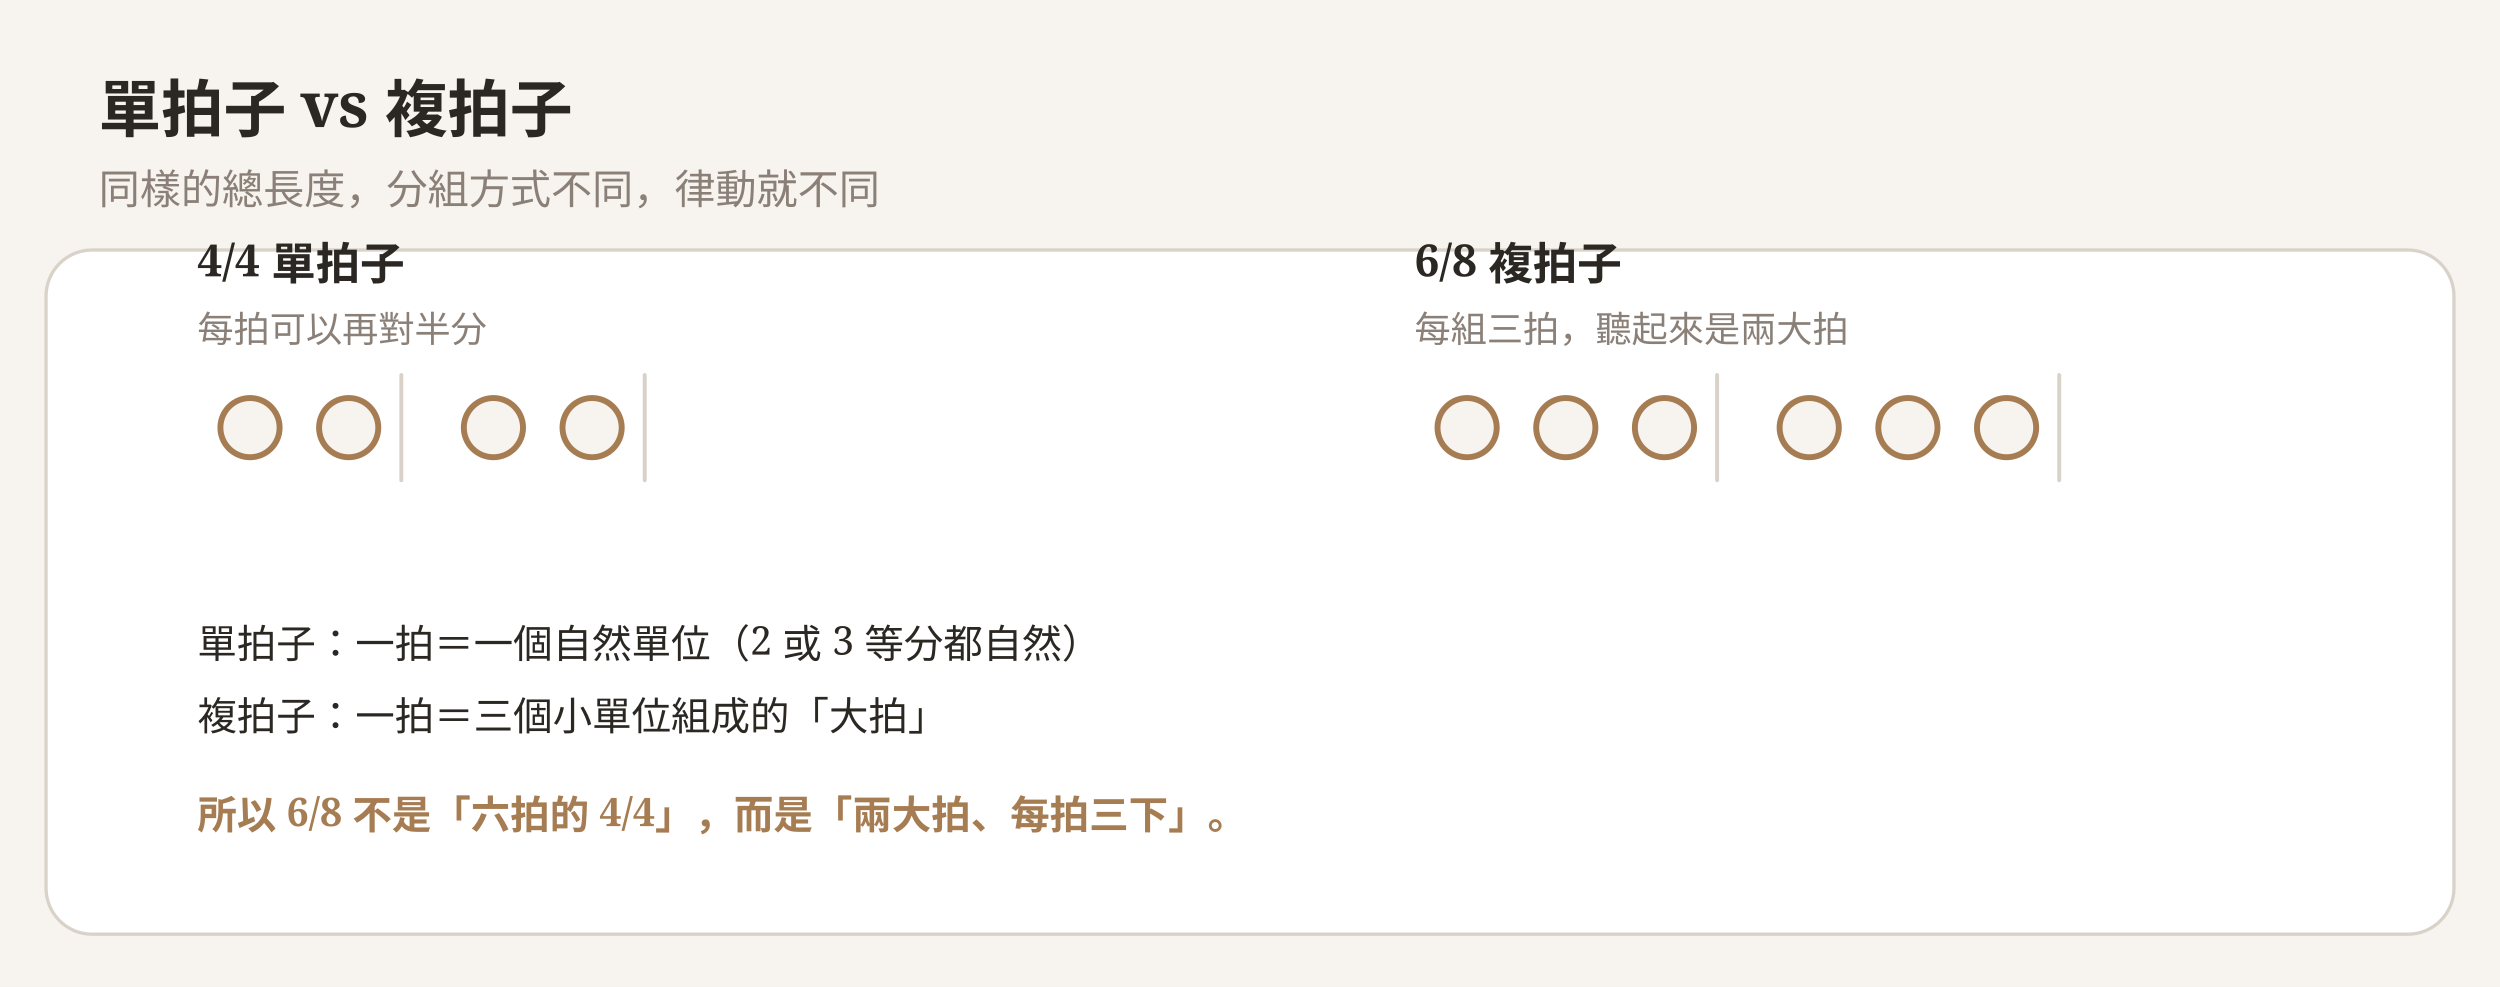
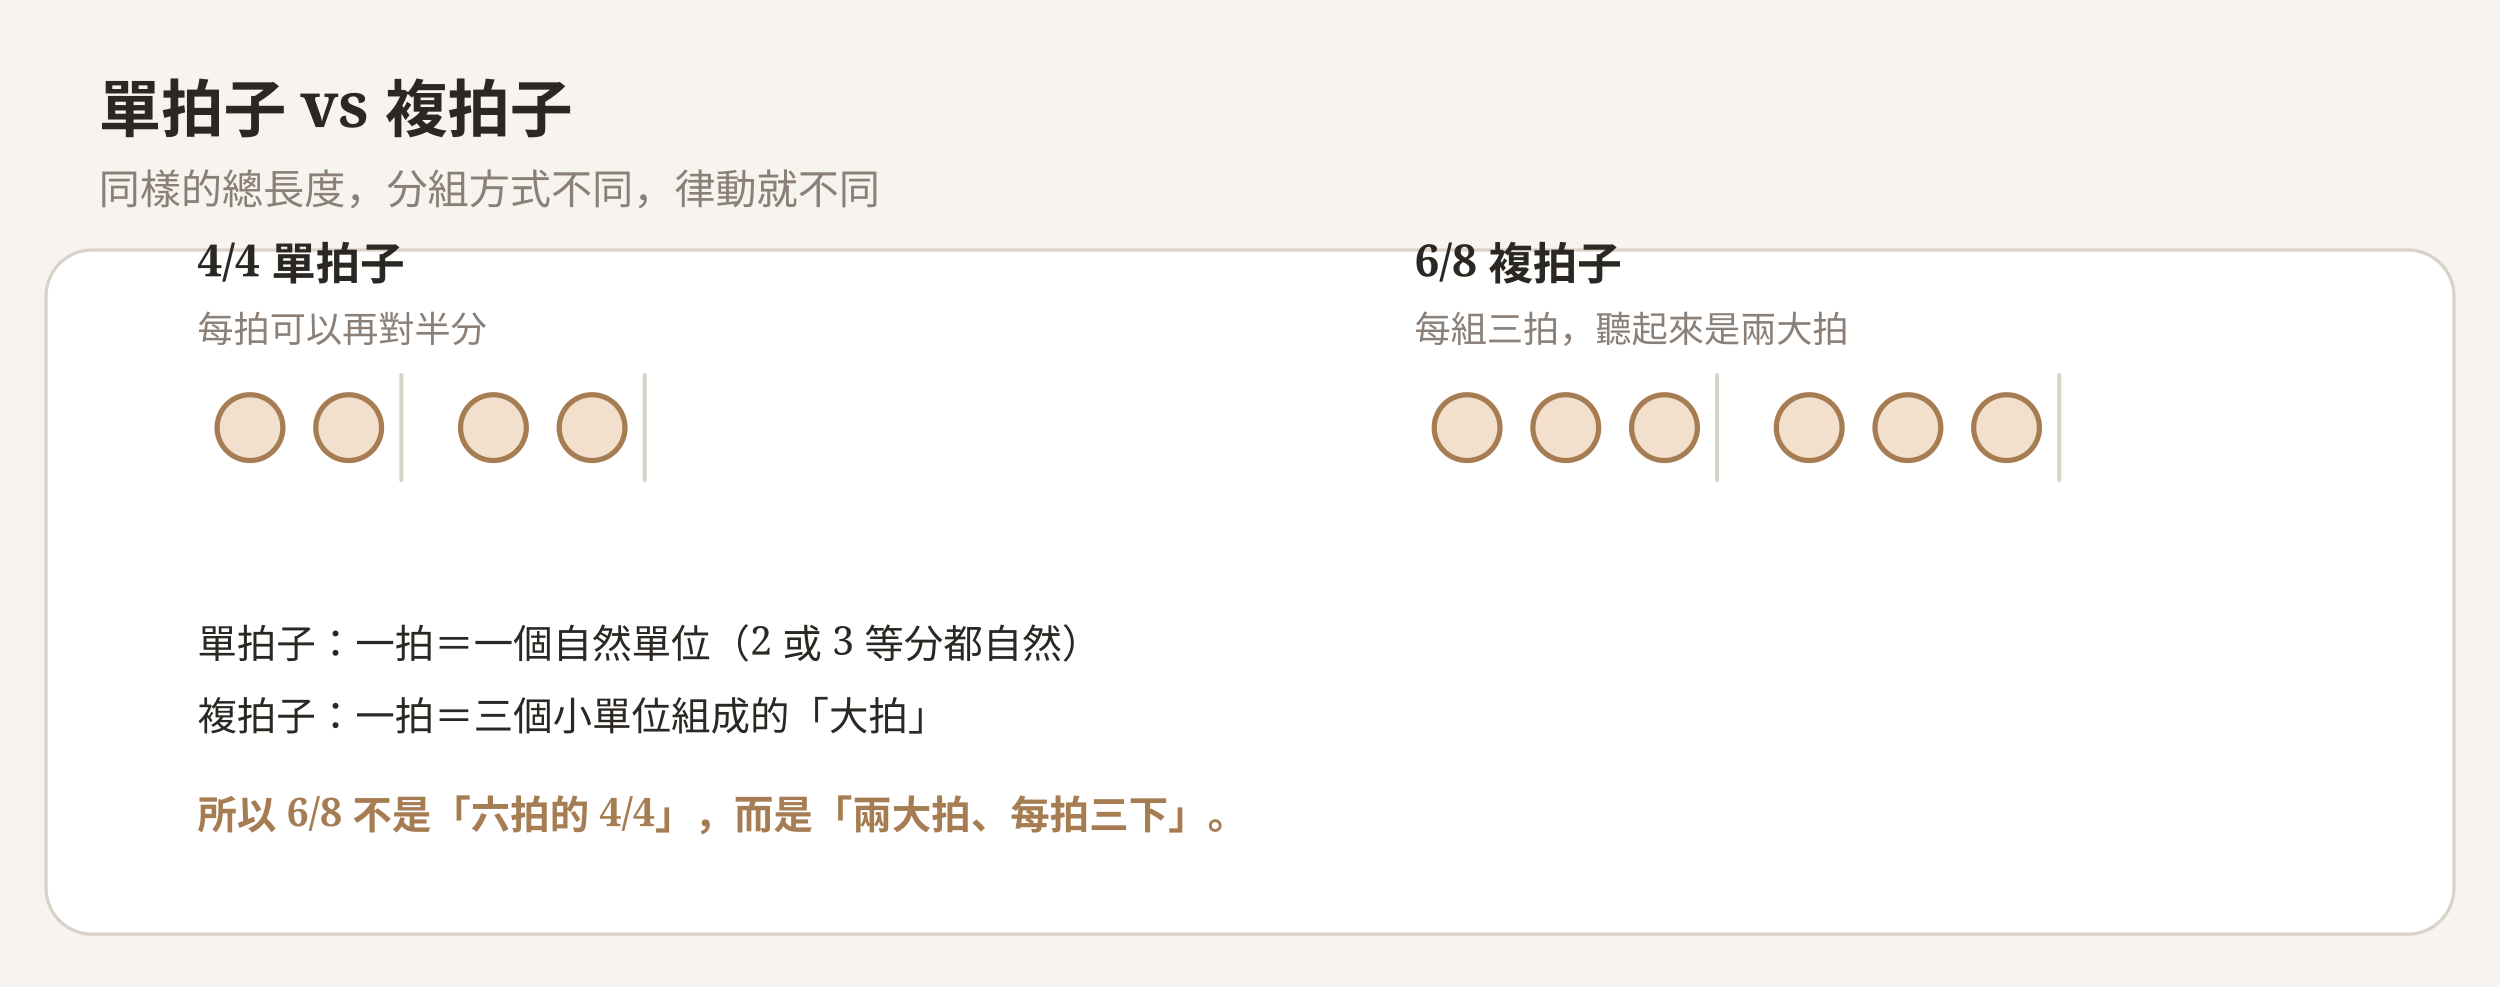
<svg xmlns="http://www.w3.org/2000/svg" viewBox="0 0 760 300" width="100%" role="img" aria-label="單拍子 vs 複拍子">
  <style>line,path,polyline{stroke-linecap:round;stroke-linejoin:round}text{font-family:'Source Han Serif TW',serif}</style>
  <rect width="760" height="300" fill="#f7f3ee" />
  <rect x="14" y="76" width="732" height="208" rx="14" fill="#fff" stroke="#d9d2c9" stroke-width="1" />
  <text x="30.0" y="40.0" font-size="19" text-anchor="start" fill="#2b2722" font-weight="700">單拍子 vs 複拍子</text>
  <text x="30.0" y="62.0" font-size="12.5" text-anchor="start" fill="#8a8078" font-weight="400">同樣的總長度，分組方式不同，律動就不同</text>
  <text x="60.0" y="84.0" font-size="13.5" text-anchor="start" fill="#2b2722" font-weight="700">4/4 單拍子</text>
  <text x="60.0" y="104.0" font-size="11" text-anchor="start" fill="#8a8078" font-weight="400">每拍可以再對半分</text>
-   <circle cx="76.0" cy="130.0" r="9.0" fill="#f7f3ee" stroke="#A67C52" stroke-width="1.8" />
-   <circle cx="106.0" cy="130.0" r="9.0" fill="#f7f3ee" stroke="#A67C52" stroke-width="1.8" />
+   <circle cx="76.0" cy="130.0" r="10.0" fill="#f2e0cc" stroke="#A67C52" stroke-width="1.6" />
+   <circle cx="106.0" cy="130.0" r="10.0" fill="#f2e0cc" stroke="#A67C52" stroke-width="1.6" />
  <line x1="122.0" y1="114.0" x2="122.0" y2="146.0" stroke="#d9d2c9" stroke-width="1.2" />
-   <circle cx="150.0" cy="130.0" r="9.0" fill="#f7f3ee" stroke="#A67C52" stroke-width="1.8" />
-   <circle cx="180.0" cy="130.0" r="9.0" fill="#f7f3ee" stroke="#A67C52" stroke-width="1.8" />
+   <circle cx="150.0" cy="130.0" r="10.0" fill="#f2e0cc" stroke="#A67C52" stroke-width="1.6" />
+   <circle cx="180.0" cy="130.0" r="10.0" fill="#f2e0cc" stroke="#A67C52" stroke-width="1.6" />
  <line x1="196.0" y1="114.0" x2="196.0" y2="146.0" stroke="#d9d2c9" stroke-width="1.2" />
  <text x="430.0" y="84.0" font-size="13.5" text-anchor="start" fill="#2b2722" font-weight="700">6/8 複拍子</text>
  <text x="430.0" y="104.0" font-size="11" text-anchor="start" fill="#8a8078" font-weight="400">每組三拍，聽起來是兩大拍</text>
-   <circle cx="446.0" cy="130.0" r="9.0" fill="#f7f3ee" stroke="#A67C52" stroke-width="1.8" />
-   <circle cx="476.0" cy="130.0" r="9.0" fill="#f7f3ee" stroke="#A67C52" stroke-width="1.8" />
-   <circle cx="506.0" cy="130.0" r="9.0" fill="#f7f3ee" stroke="#A67C52" stroke-width="1.8" />
+   <circle cx="446.0" cy="130.0" r="10.0" fill="#f2e0cc" stroke="#A67C52" stroke-width="1.6" />
+   <circle cx="476.0" cy="130.0" r="10.0" fill="#f2e0cc" stroke="#A67C52" stroke-width="1.6" />
+   <circle cx="506.0" cy="130.0" r="10.0" fill="#f2e0cc" stroke="#A67C52" stroke-width="1.6" />
  <line x1="522.0" y1="114.0" x2="522.0" y2="146.0" stroke="#d9d2c9" stroke-width="1.2" />
-   <circle cx="550.0" cy="130.0" r="9.0" fill="#f7f3ee" stroke="#A67C52" stroke-width="1.8" />
-   <circle cx="580.0" cy="130.0" r="9.0" fill="#f7f3ee" stroke="#A67C52" stroke-width="1.8" />
-   <circle cx="610.0" cy="130.0" r="9.0" fill="#f7f3ee" stroke="#A67C52" stroke-width="1.8" />
+   <circle cx="550.0" cy="130.0" r="10.0" fill="#f2e0cc" stroke="#A67C52" stroke-width="1.6" />
+   <circle cx="580.0" cy="130.0" r="10.0" fill="#f2e0cc" stroke="#A67C52" stroke-width="1.6" />
+   <circle cx="610.0" cy="130.0" r="10.0" fill="#f2e0cc" stroke="#A67C52" stroke-width="1.6" />
  <line x1="626.0" y1="114.0" x2="626.0" y2="146.0" stroke="#d9d2c9" stroke-width="1.2" />
  <text x="60.0" y="200.0" font-size="12" text-anchor="start" fill="#2b2722" font-weight="#2b2722">單拍子：一拍＝一個自然單位（2 或 3 等分都自然）</text>
  <text x="60.0" y="222.0" font-size="12" text-anchor="start" fill="#2b2722" font-weight="#2b2722">複拍子：一拍＝三個小單位組成的「大拍」</text>
  <text x="60.0" y="252.0" font-size="12" text-anchor="start" fill="#A67C52" font-weight="700">所以 6/8 不是「六拍的 4/4」，而是「兩大拍、每拍三下」。</text>
</svg>
